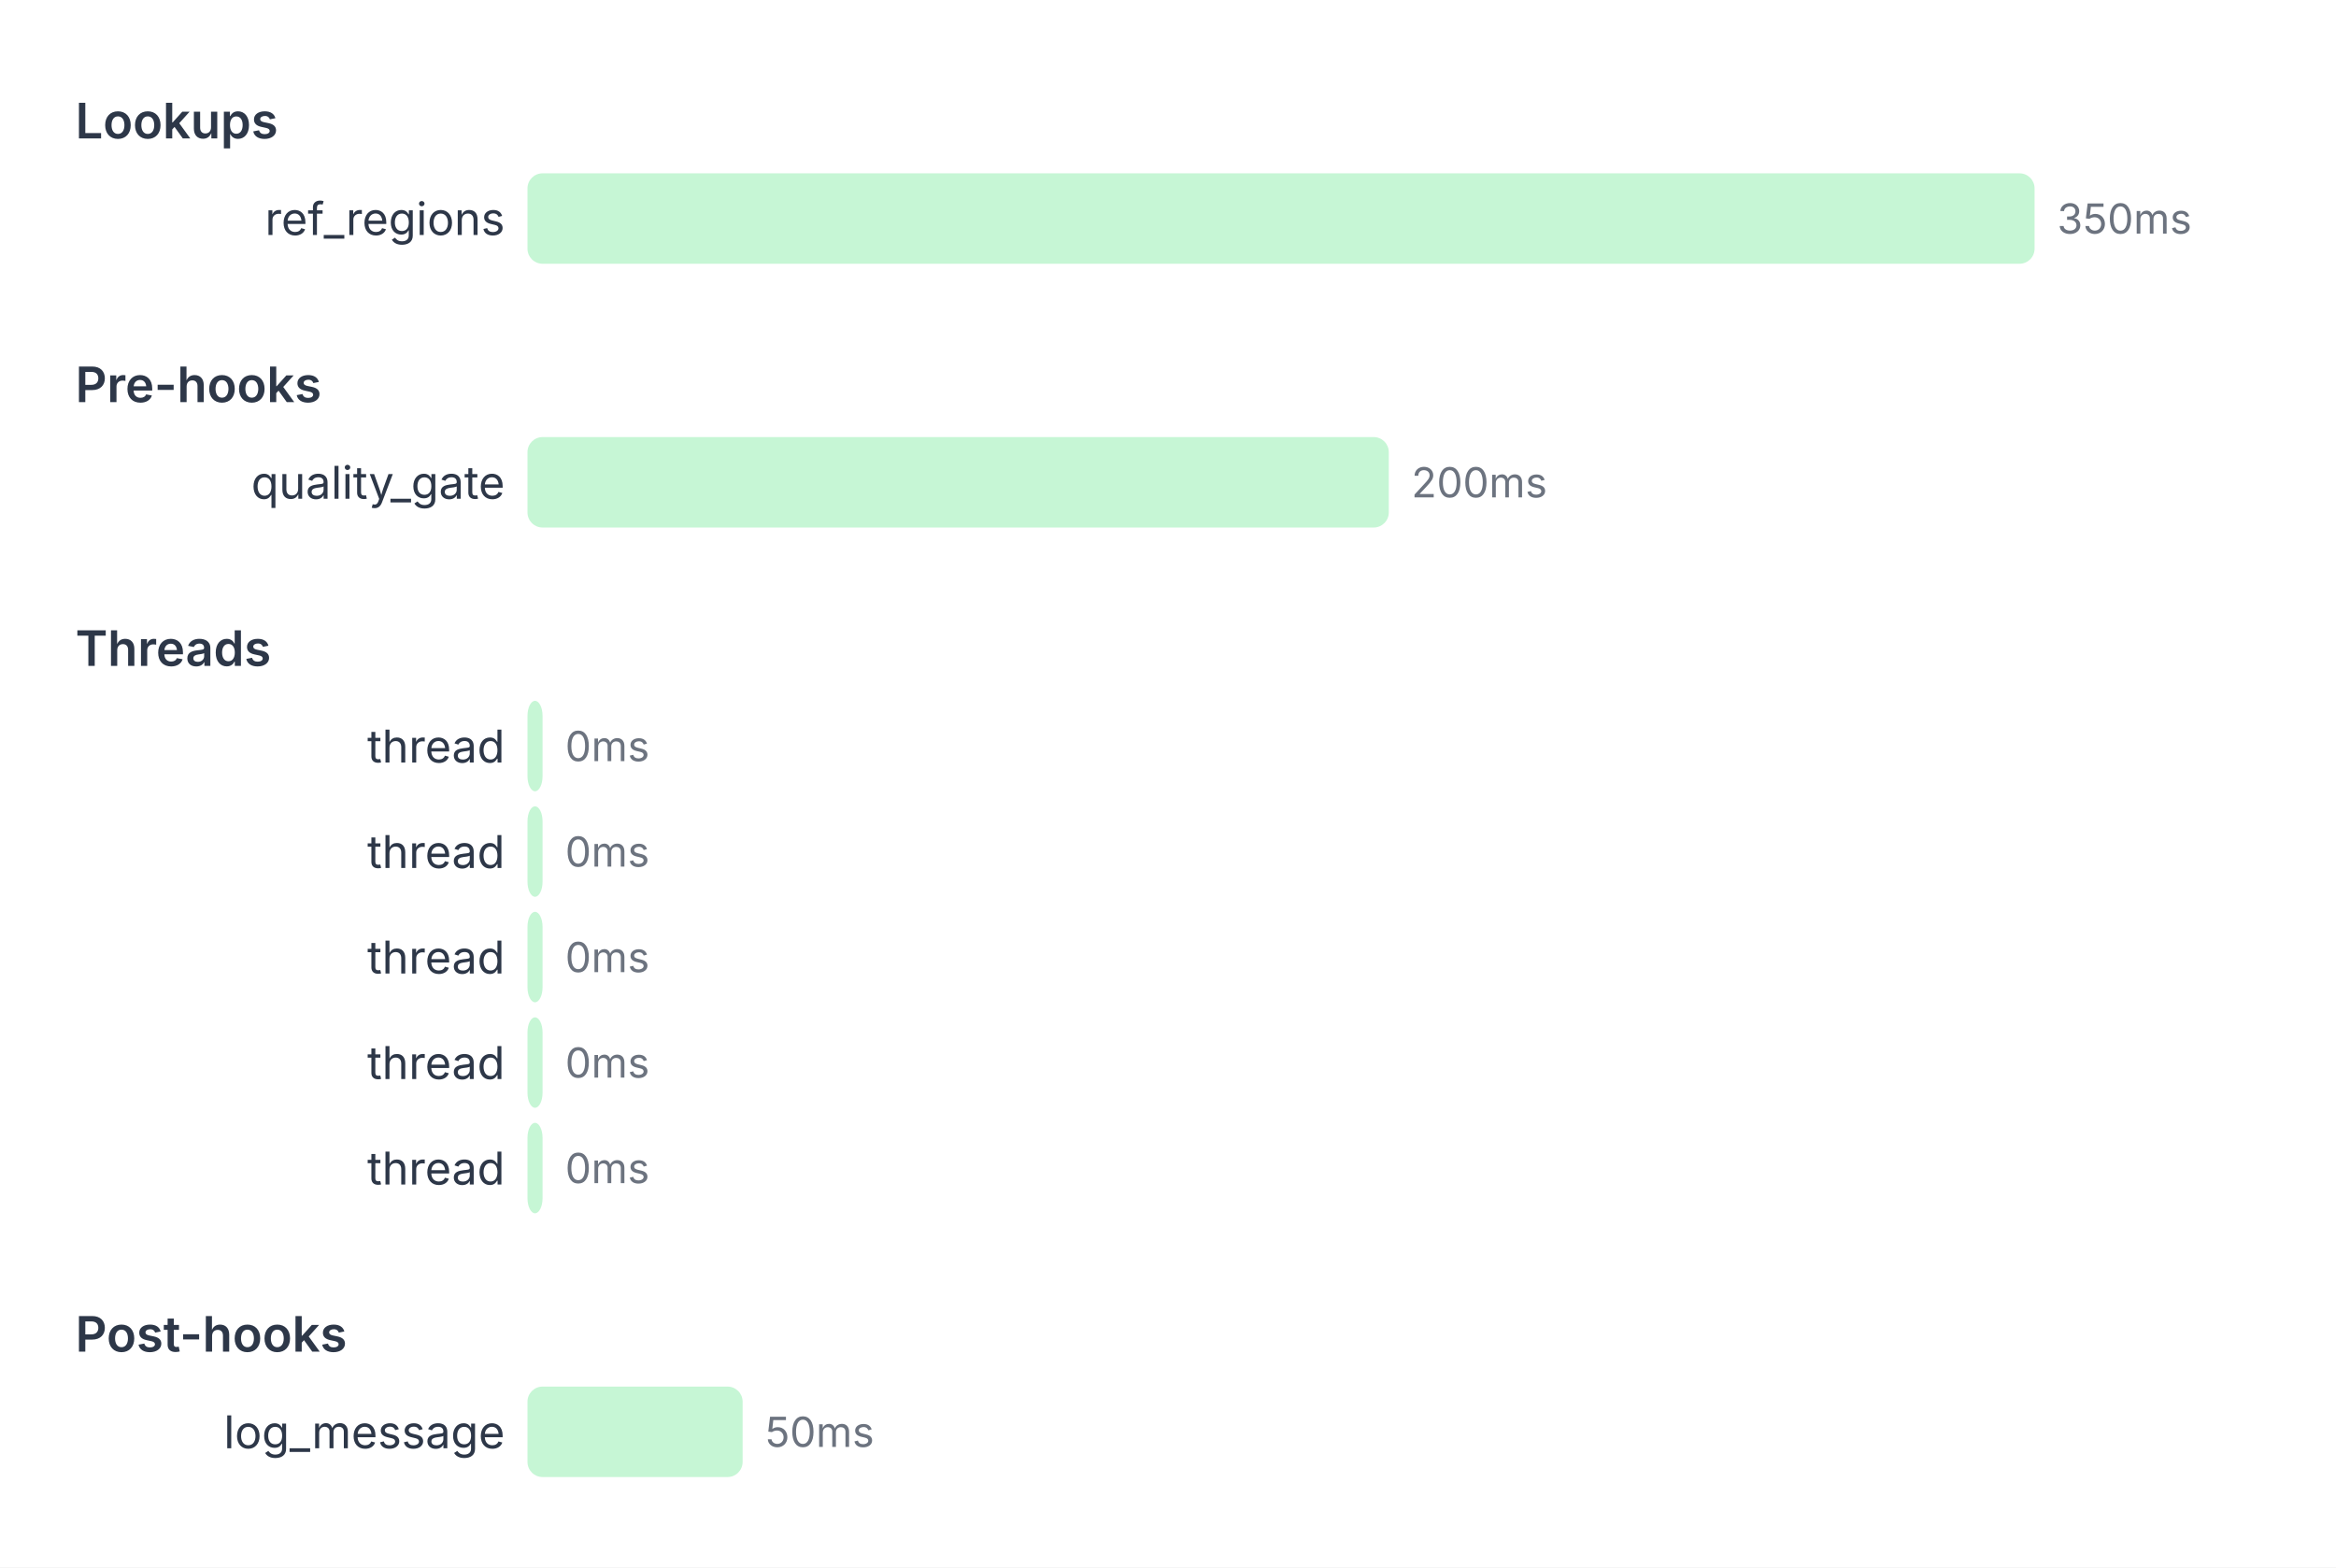
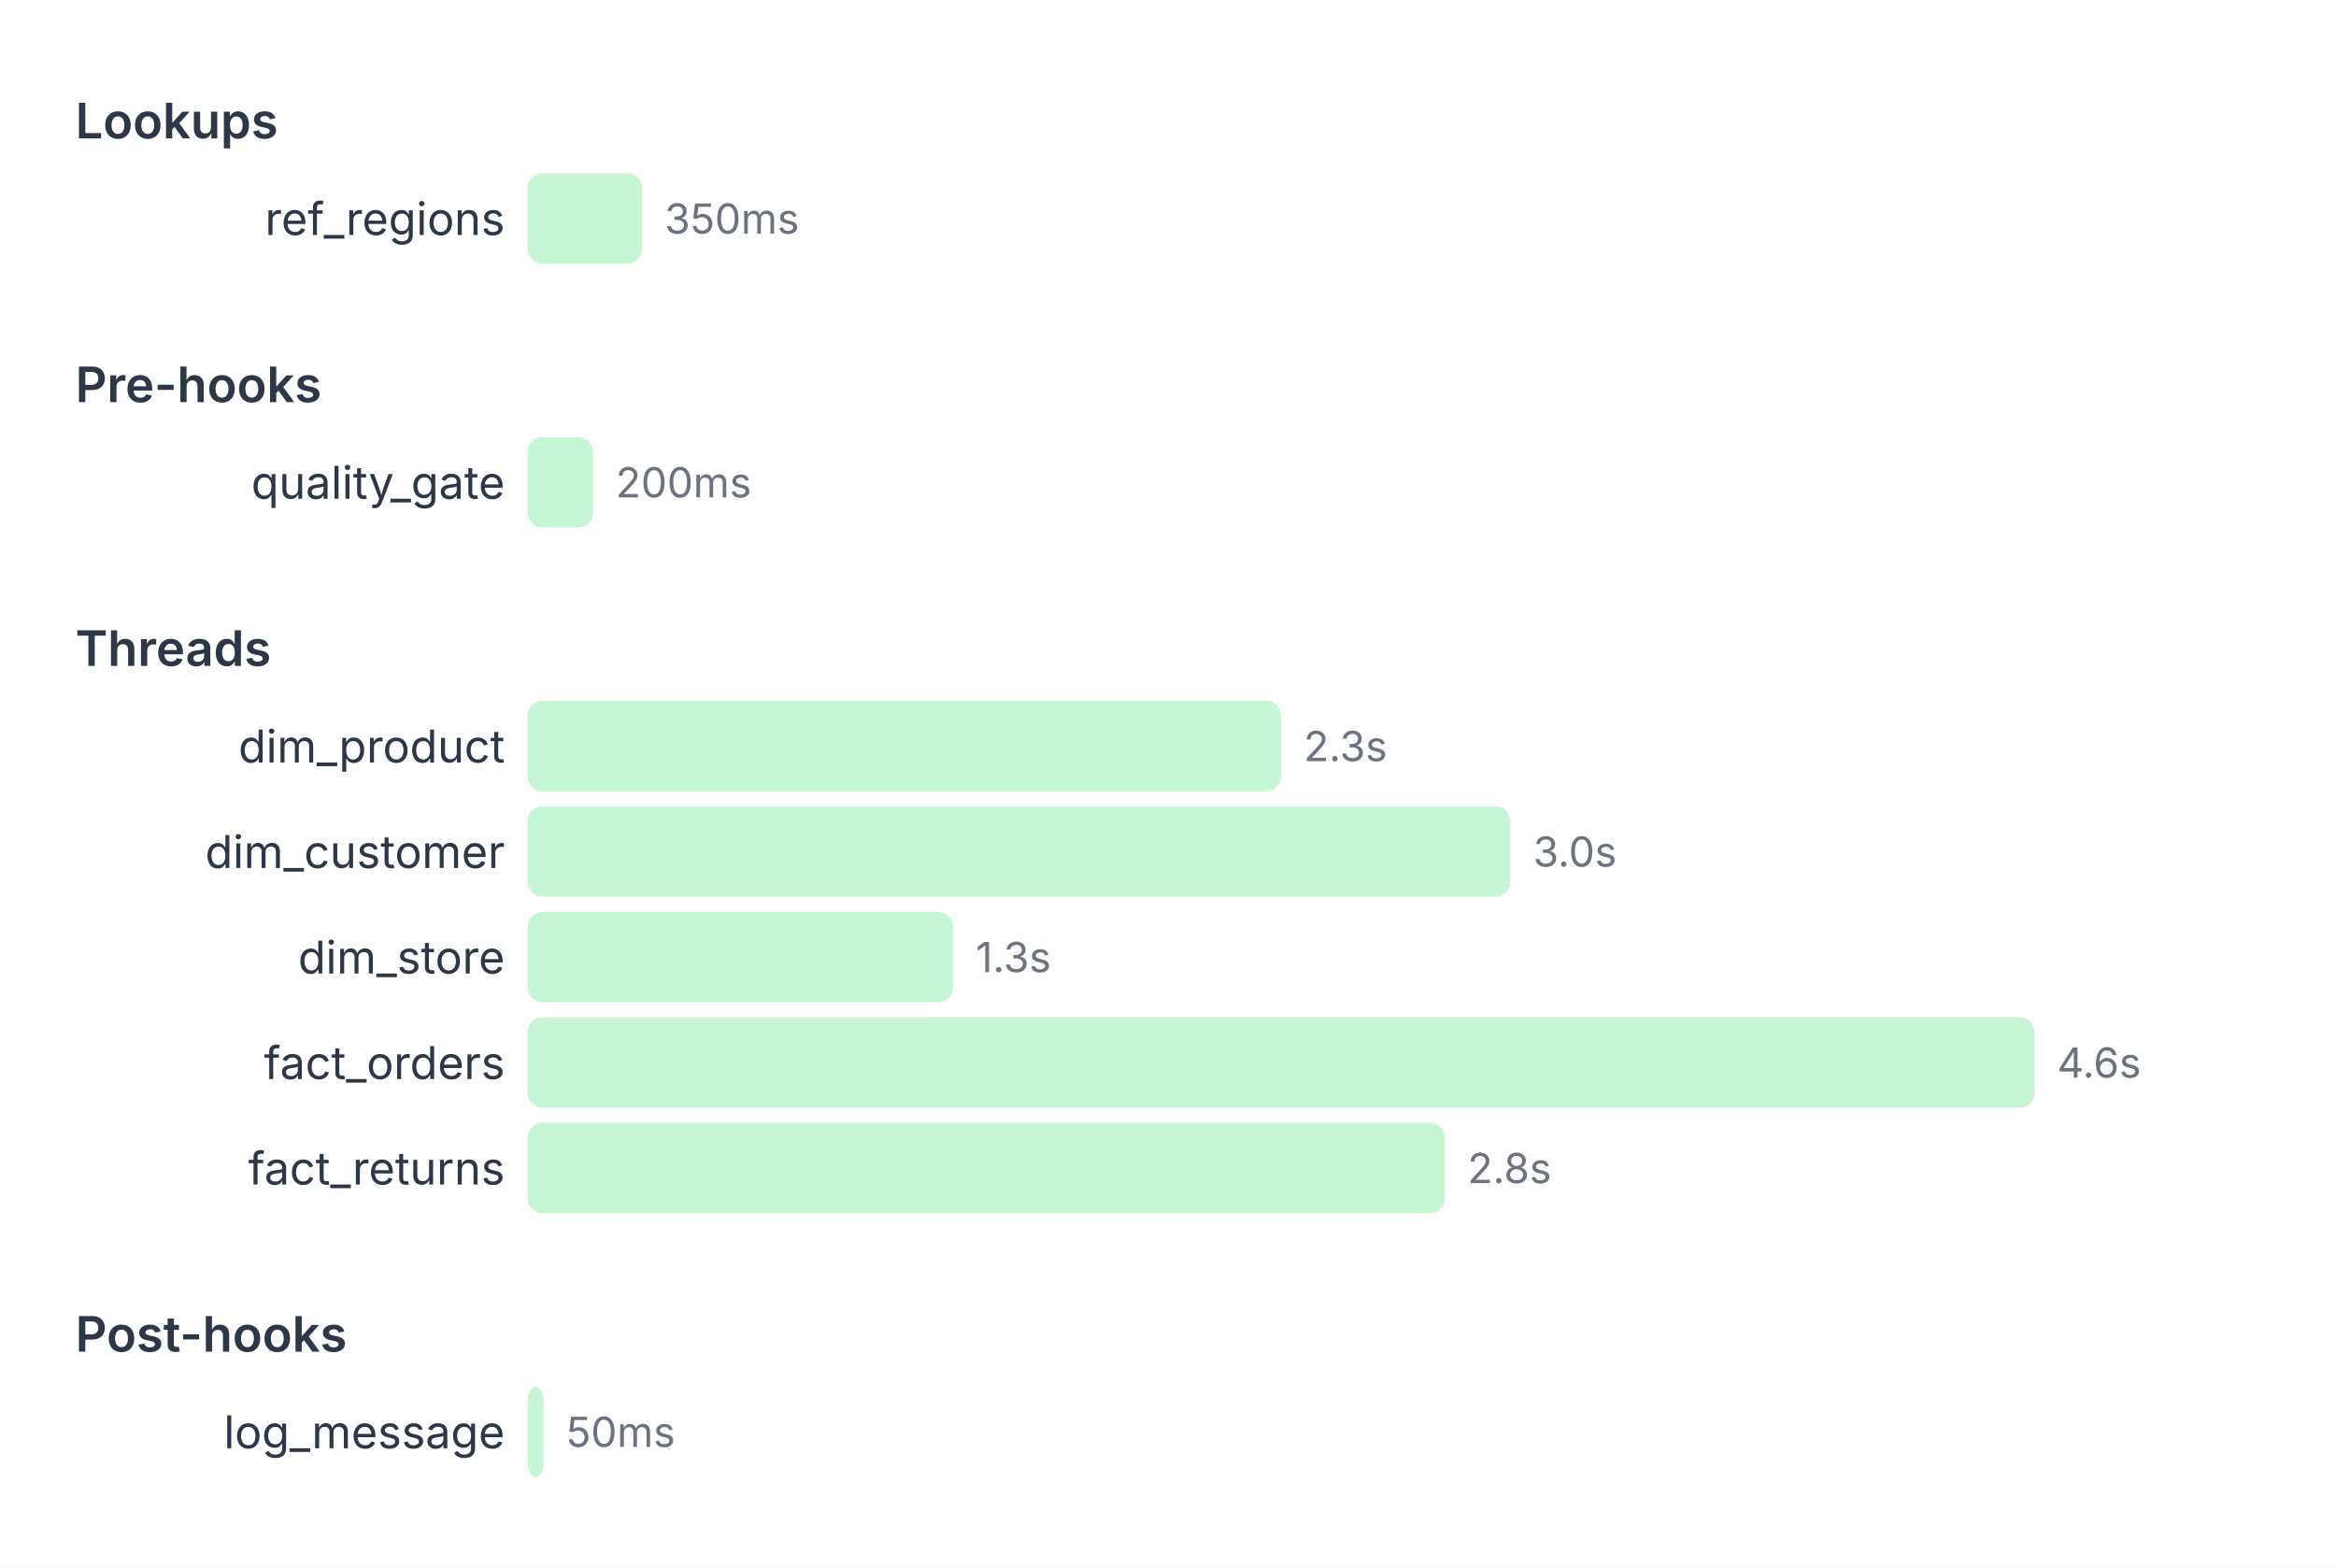
<svg xmlns="http://www.w3.org/2000/svg" viewBox="0 0 620 416" width="620" height="416">
  <style>  .tl-bg{fill:#ffffff}  .tl-label{fill:#2d3748;font-family:system-ui, -apple-system, sans-serif;font-size:12px}  .tl-phase{fill:#2d3748;font-family:system-ui, -apple-system, sans-serif;font-size:13px;font-weight:600}  .tl-dur{fill:#2d3748;font-family:system-ui, -apple-system, sans-serif;font-size:11px;opacity:0.7}  @media(prefers-color-scheme:dark){    .tl-bg{fill:#1a202c}    .tl-label{fill:#e2e8f0}    .tl-phase{fill:#e2e8f0}    .tl-dur{fill:#e2e8f0}  }</style>
  <rect width="620" height="416" class="tl-bg" />
  <text x="20" y="32.0" dominant-baseline="central" class="tl-phase">Lookups</text>
  <text x="134.0" y="58.0" dominant-baseline="central" text-anchor="end" class="tl-label">ref_regions</text>
-   <rect x="140.0" y="46.0" width="400.0" height="24" rx="4" fill="#c6f6d5" />
-   <text x="546.0" y="58.0" dominant-baseline="central" class="tl-dur">350ms</text>
+   <rect x="140.0" y="46.0" width="30.4" height="24" rx="4" fill="#c6f6d5" />
+   <text x="176.4" y="58.0" dominant-baseline="central" class="tl-dur">350ms</text>
  <text x="20" y="102.0" dominant-baseline="central" class="tl-phase">Pre-hooks</text>
  <text x="134.0" y="128.0" dominant-baseline="central" text-anchor="end" class="tl-label">quality_gate</text>
-   <rect x="140.0" y="116.0" width="228.6" height="24" rx="4" fill="#c6f6d5" />
-   <text x="374.6" y="128.0" dominant-baseline="central" class="tl-dur">200ms</text>
+   <rect x="140.0" y="116.0" width="17.4" height="24" rx="4" fill="#c6f6d5" />
+   <text x="163.4" y="128.0" dominant-baseline="central" class="tl-dur">200ms</text>
  <text x="20" y="172.0" dominant-baseline="central" class="tl-phase">Threads</text>
-   <text x="134.0" y="198.0" dominant-baseline="central" text-anchor="end" class="tl-label">thread</text>
-   <rect x="140.0" y="186.0" width="4.0" height="24" rx="4" fill="#c6f6d5" />
-   <text x="150.0" y="198.0" dominant-baseline="central" class="tl-dur">0ms</text>
-   <text x="134.0" y="226.0" dominant-baseline="central" text-anchor="end" class="tl-label">thread</text>
-   <rect x="140.0" y="214.0" width="4.0" height="24" rx="4" fill="#c6f6d5" />
-   <text x="150.0" y="226.0" dominant-baseline="central" class="tl-dur">0ms</text>
-   <text x="134.0" y="254.0" dominant-baseline="central" text-anchor="end" class="tl-label">thread</text>
-   <rect x="140.0" y="242.0" width="4.0" height="24" rx="4" fill="#c6f6d5" />
-   <text x="150.0" y="254.0" dominant-baseline="central" class="tl-dur">0ms</text>
-   <text x="134.0" y="282.0" dominant-baseline="central" text-anchor="end" class="tl-label">thread</text>
-   <rect x="140.0" y="270.0" width="4.0" height="24" rx="4" fill="#c6f6d5" />
-   <text x="150.0" y="282.0" dominant-baseline="central" class="tl-dur">0ms</text>
-   <text x="134.0" y="310.0" dominant-baseline="central" text-anchor="end" class="tl-label">thread</text>
-   <rect x="140.0" y="298.0" width="4.0" height="24" rx="4" fill="#c6f6d5" />
-   <text x="150.0" y="310.0" dominant-baseline="central" class="tl-dur">0ms</text>
+   <text x="134.0" y="198.0" dominant-baseline="central" text-anchor="end" class="tl-label">dim_product</text>
+   <rect x="140.0" y="186.0" width="200.0" height="24" rx="4" fill="#c6f6d5" />
+   <text x="346.0" y="198.0" dominant-baseline="central" class="tl-dur">2.3s</text>
+   <text x="134.0" y="226.0" dominant-baseline="central" text-anchor="end" class="tl-label">dim_customer</text>
+   <rect x="140.0" y="214.0" width="260.9" height="24" rx="4" fill="#c6f6d5" />
+   <text x="406.9" y="226.0" dominant-baseline="central" class="tl-dur">3.0s</text>
+   <text x="134.0" y="254.0" dominant-baseline="central" text-anchor="end" class="tl-label">dim_store</text>
+   <rect x="140.0" y="242.0" width="113.0" height="24" rx="4" fill="#c6f6d5" />
+   <text x="259.0" y="254.0" dominant-baseline="central" class="tl-dur">1.3s</text>
+   <text x="134.0" y="282.0" dominant-baseline="central" text-anchor="end" class="tl-label">fact_orders</text>
+   <rect x="140.0" y="270.0" width="400.0" height="24" rx="4" fill="#c6f6d5" />
+   <text x="546.0" y="282.0" dominant-baseline="central" class="tl-dur">4.6s</text>
+   <text x="134.0" y="310.0" dominant-baseline="central" text-anchor="end" class="tl-label">fact_returns</text>
+   <rect x="140.0" y="298.0" width="243.5" height="24" rx="4" fill="#c6f6d5" />
+   <text x="389.5" y="310.0" dominant-baseline="central" class="tl-dur">2.8s</text>
  <text x="20" y="354.0" dominant-baseline="central" class="tl-phase">Post-hooks</text>
  <text x="134.0" y="380.0" dominant-baseline="central" text-anchor="end" class="tl-label">log_message</text>
-   <rect x="140.0" y="368.0" width="57.1" height="24" rx="4" fill="#c6f6d5" />
-   <text x="203.1" y="380.0" dominant-baseline="central" class="tl-dur">50ms</text>
+   <rect x="140.0" y="368.0" width="4.3" height="24" rx="4" fill="#c6f6d5" />
+   <text x="150.3" y="380.0" dominant-baseline="central" class="tl-dur">50ms</text>
</svg>
